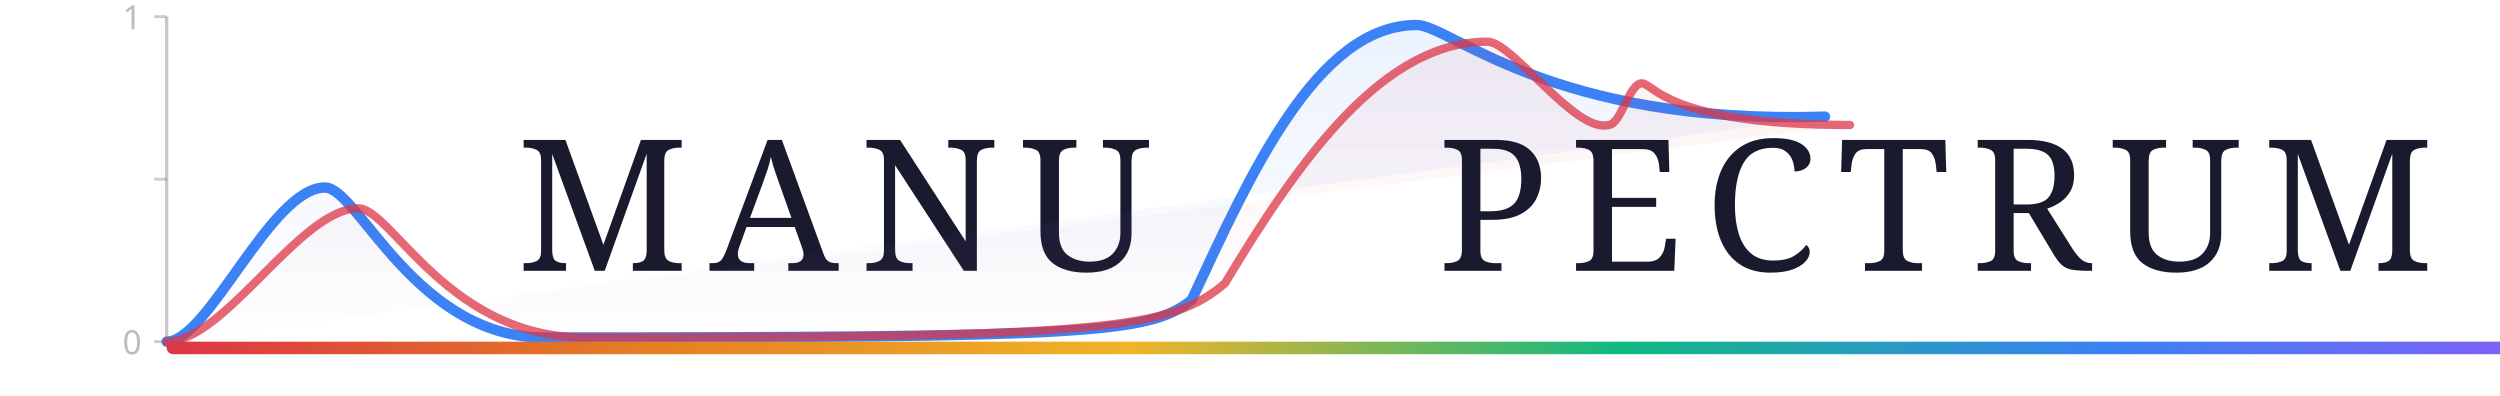
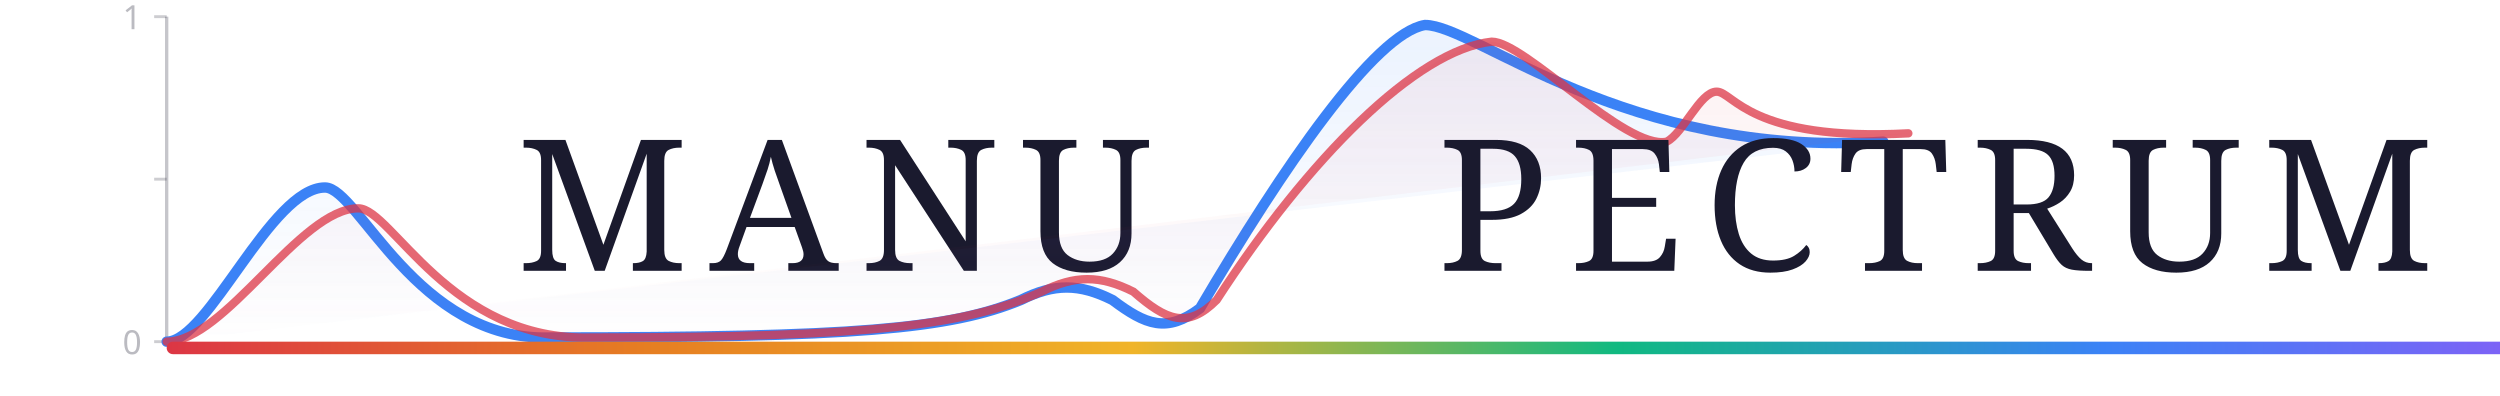
<svg xmlns="http://www.w3.org/2000/svg" viewBox="0 0 600 95">
  <defs>
    <linearGradient id="spectral-bar" x1="0%" y1="0%" x2="100%" y2="0%">
      <stop offset="0%" stop-color="#dc3545" />
      <stop offset="20%" stop-color="#e67e22" />
      <stop offset="40%" stop-color="#f0b429" />
      <stop offset="60%" stop-color="#10b981" />
      <stop offset="80%" stop-color="#3b82f6" />
      <stop offset="100%" stop-color="#8b5cf6" />
    </linearGradient>
    <linearGradient id="glow-blue" x1="0" y1="1" x2="0" y2="0">
      <stop offset="0%" stop-color="#3b82f6" stop-opacity="0" />
      <stop offset="100%" stop-color="#3b82f6" stop-opacity="0.10" />
    </linearGradient>
    <linearGradient id="glow-red" x1="0" y1="1" x2="0" y2="0">
      <stop offset="0%" stop-color="#dc3545" stop-opacity="0" />
      <stop offset="100%" stop-color="#dc3545" stop-opacity="0.07" />
    </linearGradient>
  </defs>
  <line x1="40" y1="82" x2="40" y2="4" stroke="#1a1a2e" stroke-width="0.8" opacity="0.25" />
  <line x1="37" y1="82" x2="40" y2="82" stroke="#1a1a2e" stroke-width="0.7" opacity="0.22" />
  <line x1="37" y1="43" x2="40" y2="43" stroke="#1a1a2e" stroke-width="0.7" opacity="0.22" />
  <line x1="37" y1="4" x2="40" y2="4" stroke="#1a1a2e" stroke-width="0.7" opacity="0.22" />
  <text x="34" y="85" text-anchor="end" fill="#1a1a2e" font-family="'Sora', system-ui, sans-serif" font-size="8" opacity="0.30">0</text>
  <text x="34" y="7" text-anchor="end" fill="#1a1a2e" font-family="'Sora', system-ui, sans-serif" font-size="8" opacity="0.30">1</text>
  <text x="124" y="65" fill="#1a1a2e" font-family="Georgia, 'Cormorant Garamond', serif" font-size="44" font-weight="300" letter-spacing="5">MANU</text>
-   <path d="M 40,82 C 50,82 65,45 78,45 C 86,45 100,82 132,81 C 262,81 276,80 286,72 C 300,42 316,6 340,6 C 348,6 372,30 438,28 L 40,82 Z" fill="url(#glow-blue)" />
-   <path d="M 40,82 C 50,82 65,45 78,45 C 86,45 100,82 132,81 C 262,81 276,80 286,72 C 300,42 316,6 340,6 C 348,6 372,30 438,28" fill="none" stroke="#3b82f6" stroke-width="2.5" stroke-linecap="round" />
-   <path d="M 40,82 C 54,82 72,50 86,50 C 94,50 108,82 142,81 C 266,81 281,79 294,68 C 312,38 332,10 357,10 C 363,10 378,32 386,30 C 389,30 391,20 394,20 C 397,20 400,30 444,30 L 40,82 Z" fill="url(#glow-red)" />
-   <path d="M 40,82 C 54,82 72,50 86,50 C 94,50 108,82 142,81 C 266,81 281,79 294,68 C 312,38 332,10 357,10 C 363,10 378,32 386,30 C 389,30 391,20 394,20 C 397,20 400,30 444,30" fill="none" stroke="#dc3545" stroke-width="2" stroke-linecap="round" opacity="0.75" />
+   <path d="M 40,82 C 50,82 65,45 78,45 C 86,45 100,82 132,81 C 205,81 228,79 245,72 C 253,68 259,68 267,72 C 275,78 280,80 288,74 C 308,40 330,8 342,6 C 354,6 390,38 452,34 L 40,82 Z" fill="url(#glow-blue)" />
+   <path d="M 40,82 C 50,82 65,45 78,45 C 86,45 100,82 132,81 C 205,81 228,79 245,72 C 253,68 259,68 267,72 C 275,78 280,80 288,74 C 308,40 330,8 342,6 C 354,6 390,38 452,34" fill="none" stroke="#3b82f6" stroke-width="2.5" stroke-linecap="round" />
+   <path d="M 40,82 C 54,82 72,50 86,50 C 94,50 108,82 142,81 C 210,81 232,78 250,70 C 258,66 264,66 272,70 C 280,77 285,79 292,72 C 314,38 340,12 358,10 C 366,10 390,36 400,34 C 404,32 408,22 412,22 C 416,22 420,34 458,32 L 40,82 Z" fill="url(#glow-red)" />
+   <path d="M 40,82 C 54,82 72,50 86,50 C 94,50 108,82 142,81 C 210,81 232,78 250,70 C 258,66 264,66 272,70 C 280,77 285,79 292,72 C 314,38 340,12 358,10 C 366,10 390,36 400,34 C 404,32 408,22 412,22 C 416,22 420,34 458,32" fill="none" stroke="#dc3545" stroke-width="2" stroke-linecap="round" opacity="0.75" />
  <text x="345" y="65" fill="#1a1a2e" font-family="Georgia, 'Cormorant Garamond', serif" font-size="44" font-weight="300" letter-spacing="5">PECTRUM</text>
  <rect x="40" y="82" width="580" height="3" rx="1.5" fill="url(#spectral-bar)" />
</svg>
